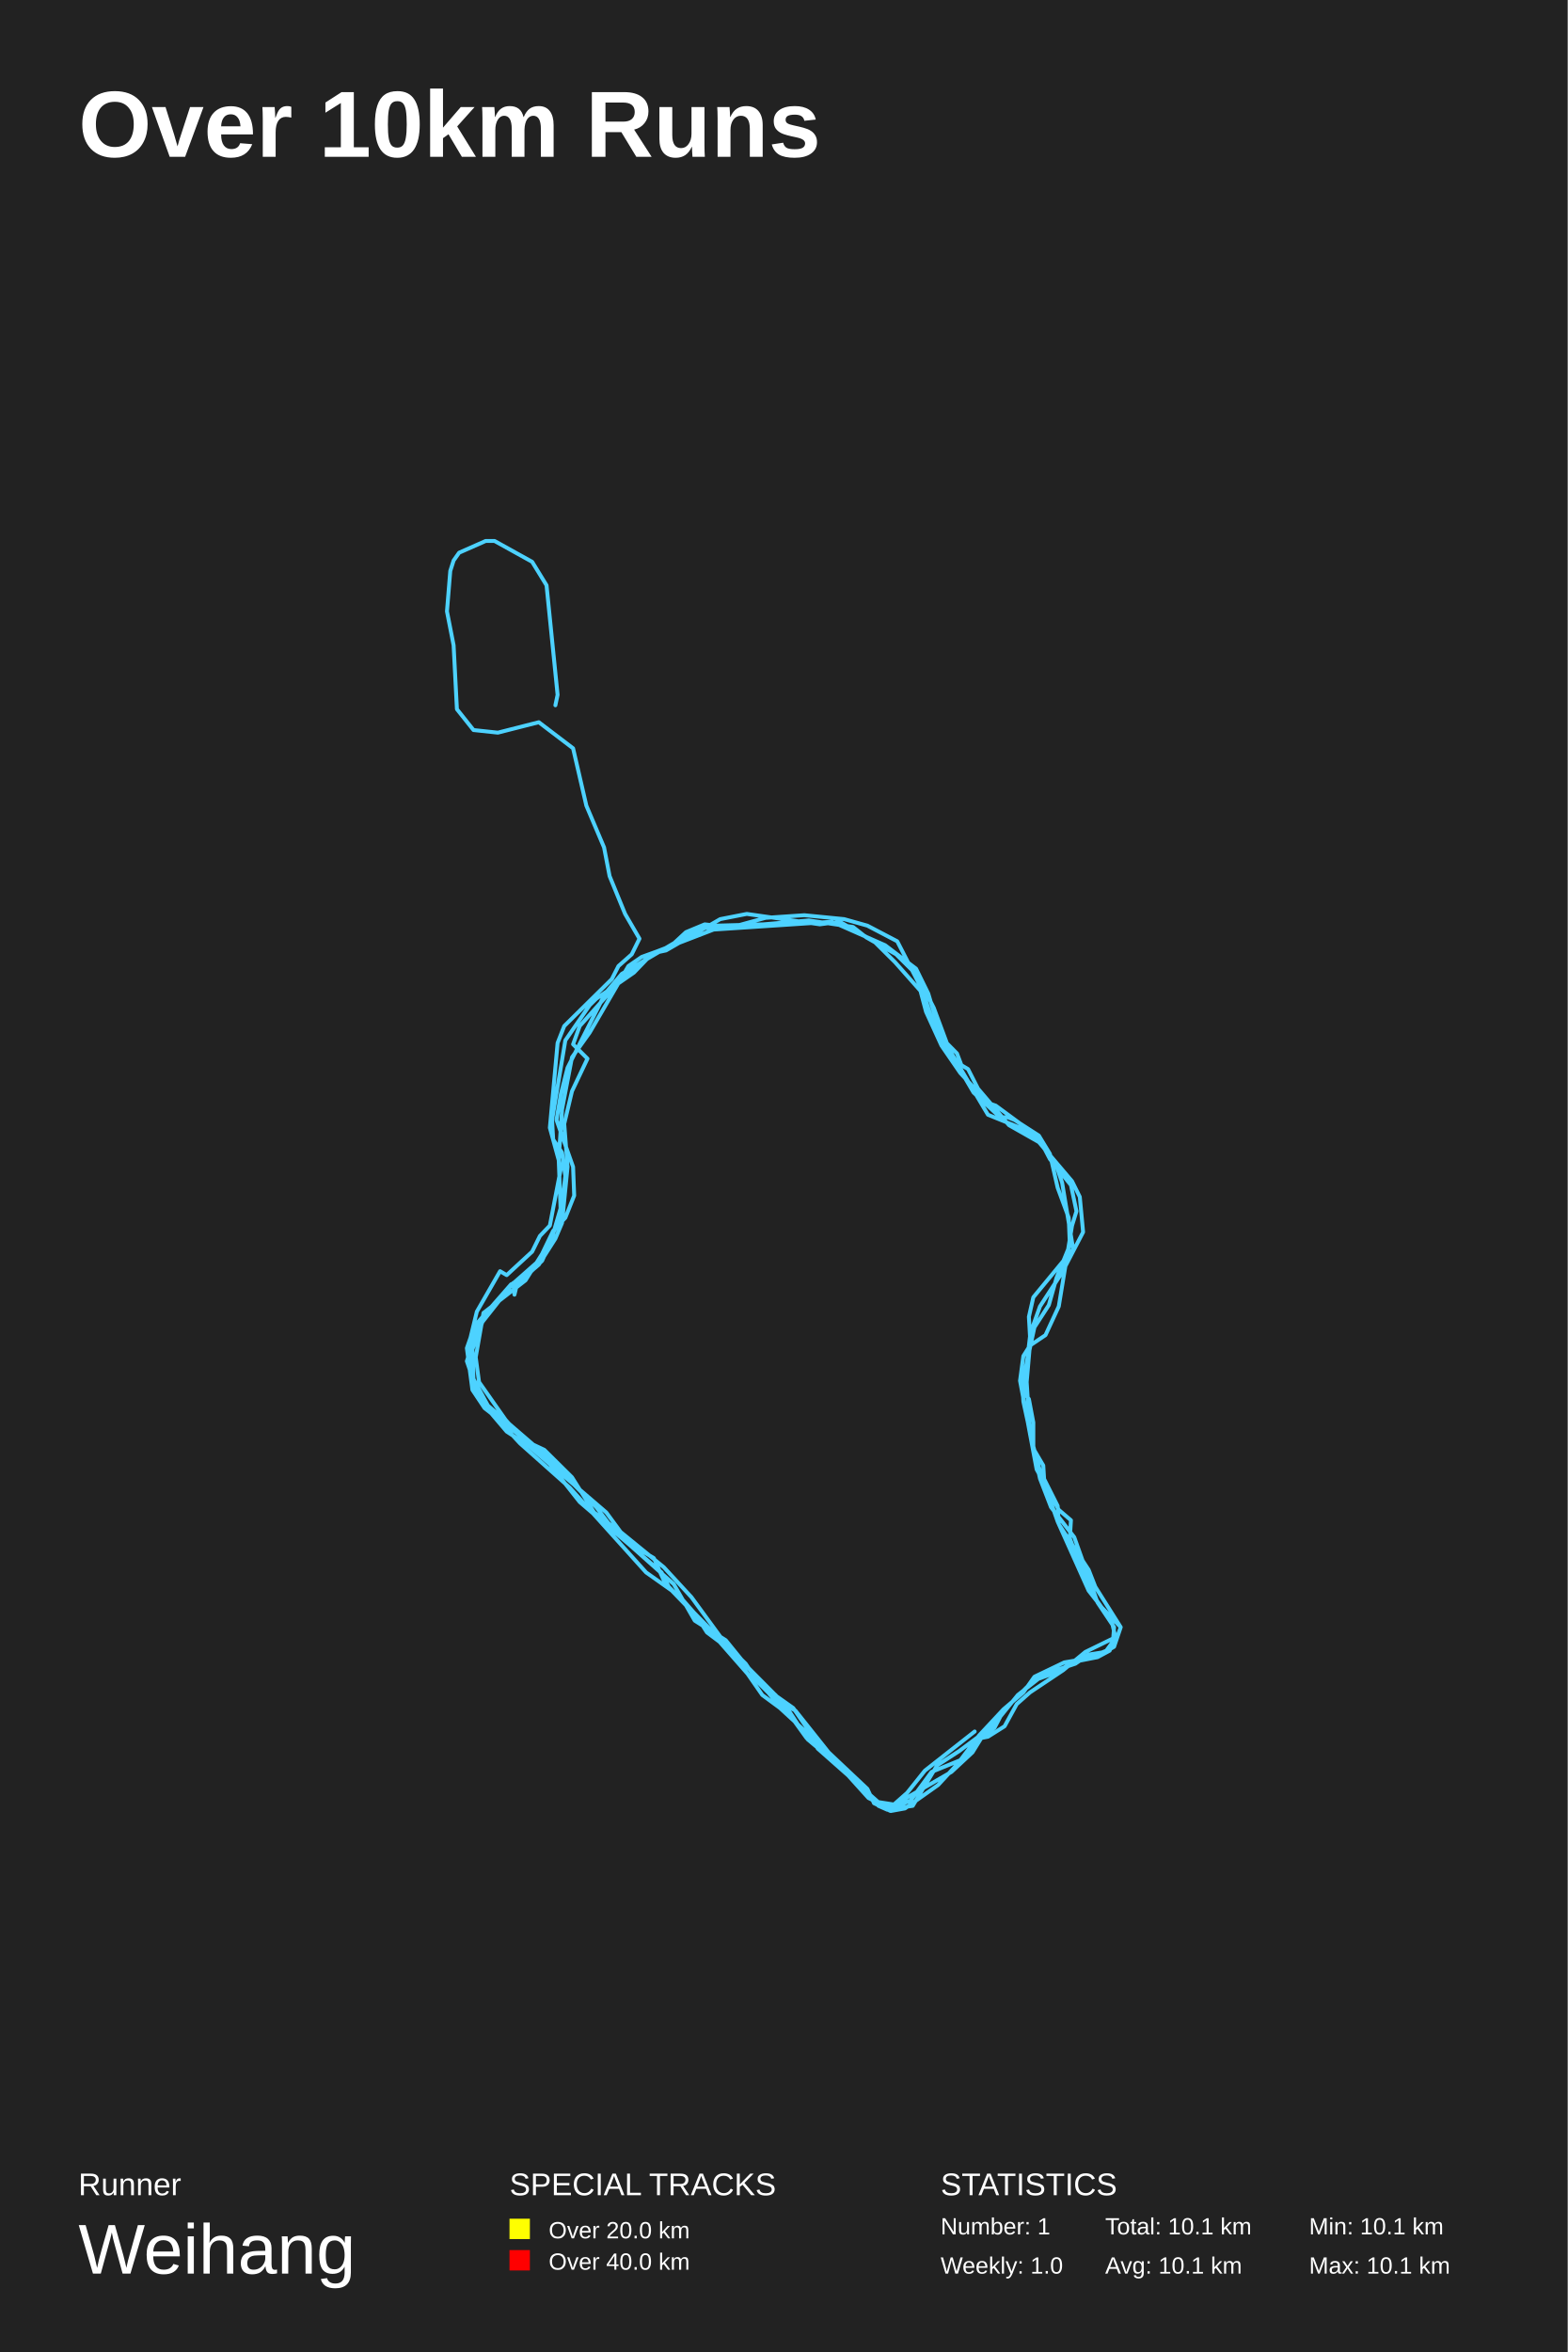
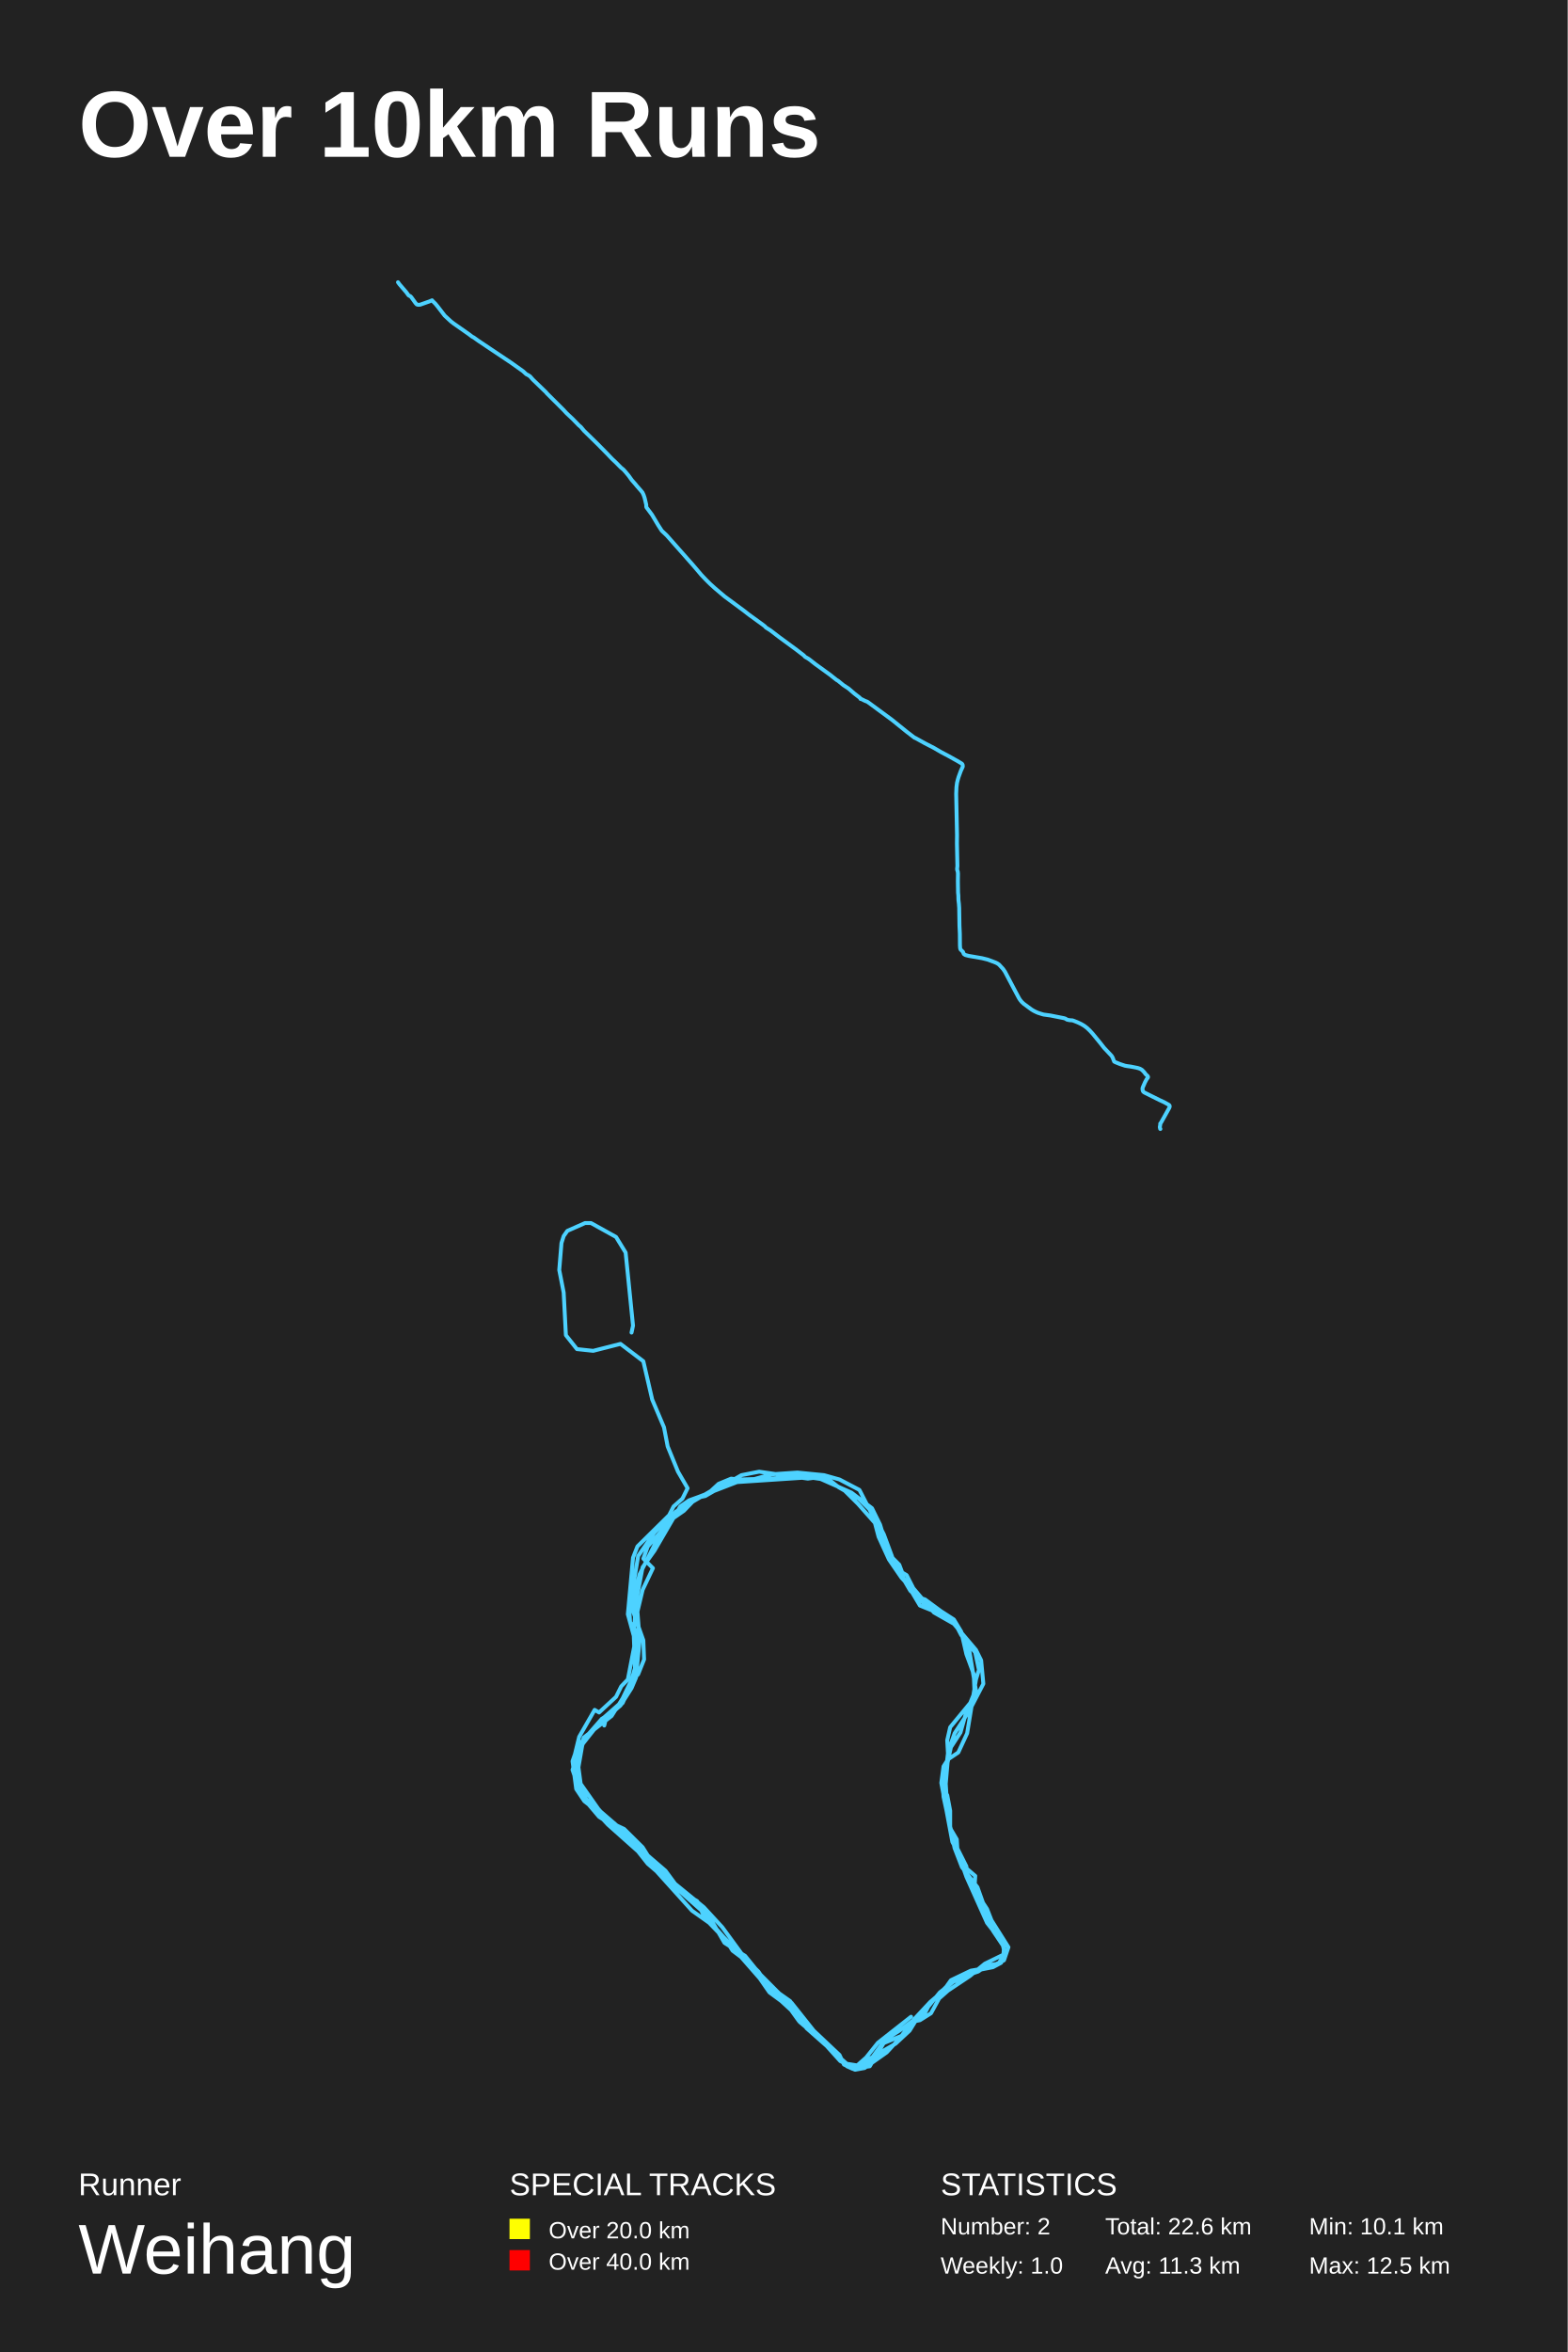
<svg xmlns="http://www.w3.org/2000/svg" baseProfile="full" height="300mm" version="1.1" viewBox="0,0,200,300" width="200mm">
  <defs />
  <rect fill="#222222" height="300" width="200" x="0" y="0" />
  <text fill="#FFFFFF" style="font-size:12px; font-family:Arial; font-weight:bold;" x="10" y="20">Over 10km Runs</text>
  <text fill="#FFFFFF" style="font-size:4px; font-family:Arial" x="10" y="280">Runner</text>
  <text fill="#FFFFFF" style="font-size:9px; font-family:Arial" x="10" y="290">Weihang</text>
  <text fill="#FFFFFF" style="font-size:4px; font-family:Arial" x="65" y="280">SPECIAL TRACKS</text>
  <rect fill="yellow" height="2.6" width="2.6" x="65" y="283" />
  <text fill="#FFFFFF" style="font-size:3px; font-family:Arial" x="70" y="285.5">Over 20.0 km</text>
  <rect fill="red" height="2.6" width="2.6" x="65" y="287" />
  <text fill="#FFFFFF" style="font-size:3px; font-family:Arial" x="70" y="289.5">Over 40.0 km</text>
  <text fill="#FFFFFF" style="font-size:4px; font-family:Arial" x="120" y="280">STATISTICS</text>
-   <text fill="#FFFFFF" style="font-size:3px; font-family:Arial" x="120" y="285">Number: 1</text>
+   <text fill="#FFFFFF" style="font-size:3px; font-family:Arial" x="120" y="285">Number: 2</text>
  <text fill="#FFFFFF" style="font-size:3px; font-family:Arial" x="120" y="290">Weekly: 1.0</text>
-   <text fill="#FFFFFF" style="font-size:3px; font-family:Arial" x="141" y="285">Total: 10.1 km</text>
-   <text fill="#FFFFFF" style="font-size:3px; font-family:Arial" x="141" y="290">Avg: 10.1 km</text>
+   <text fill="#FFFFFF" style="font-size:3px; font-family:Arial" x="141" y="285">Total: 22.6 km</text>
+   <text fill="#FFFFFF" style="font-size:3px; font-family:Arial" x="141" y="290">Avg: 11.3 km</text>
  <text fill="#FFFFFF" style="font-size:3px; font-family:Arial" x="167" y="285">Min: 10.1 km</text>
-   <text fill="#FFFFFF" style="font-size:3px; font-family:Arial" x="167" y="290">Max: 10.1 km</text>
-   <polyline fill="none" points="70.854,89.958 71.136,88.627 69.725,74.655 67.89,71.661 63.091,69.0 61.962,69.0 58.574,70.497 57.869,71.495 57.445,72.826 57.022,77.982 57.869,82.307 58.292,90.457 60.409,93.118 63.514,93.451 68.737,92.12 73.112,95.447 74.806,102.765 77.064,108.088 77.77,111.747 79.746,116.571 81.581,119.731 80.593,121.727 78.899,123.224 78.052,124.887 71.983,130.875 71.136,133.037 70.148,143.848 71.56,149.004 70.148,156.322 68.878,157.653 67.89,159.649 64.644,162.643 63.797,162.144 60.833,167.3 59.704,171.957 59.986,175.117 62.244,179.275 68.031,184.265 69.442,184.93 72.971,188.423 75.794,192.913 78.899,195.242 80.311,196.905 83.416,198.734 84.827,201.894 93.437,210.709 97.248,216.198 99.506,217.861 104.023,222.019 104.305,223.017 112.773,230.501 114.185,230.667 116.443,230.335 119.548,225.179 122.371,223.349 126.605,220.189 129.852,216.198 133.239,213.537 137.191,212.206 138.885,211.042 141.002,210.709 142.131,210.044 142.978,207.549 139.732,202.393 138.885,200.231 135.074,194.41 134.933,192.082 132.675,187.591 131.404,182.934 130.981,176.281 131.546,169.795 132.675,166.634 135.498,162.31 138.179,157.154 137.756,152.663 136.768,150.667 132.534,145.678 128.723,143.515 124.771,138.858 123.5,136.363 122.653,135.865 122.089,134.368 120.113,132.372 118.419,126.717 116.867,123.556 112.915,120.562 106.14,117.569 91.037,118.567 83.275,121.56 80.875,124.055 76.076,127.382 75.229,128.213 72.124,132.704 70.43,142.85 70.572,145.345 71.701,147.008 72.124,150.002 71.701,153.495 70.289,158.318 69.16,160.813 65.914,163.973 65.632,165.138 65.49,163.641 61.115,168.63 59.562,173.62 61.256,178.61 66.337,184.098 72.689,189.753 82.428,200.564 86.662,203.558 95.554,213.703 98.941,216.198 102.893,221.686 104.587,222.851 110.092,227.84 112.068,230.335 113.197,230.834 116.161,229.669 118.843,226.011 122.512,224.514 124.912,221.354 128.017,218.027 130.558,215.865 131.969,213.869 135.78,212.04 138.744,211.541 141.143,210.543 141.99,209.379 142.131,207.549 140.014,204.389 137.05,196.073 134.086,192.248 132.675,188.589 130.558,178.776 130.416,176.448 131.969,169.296 133.804,166.468 134.792,162.975 136.486,158.817 136.344,155.325 134.933,151.499 133.945,147.175 132.534,144.846 129.428,142.85 128.582,142.518 127.593,142.518 124.206,139.357 119.125,130.708 117.713,126.384 114.467,120.063 110.656,118.068 107.692,117.236 102.611,116.737 97.671,117.07 93.437,118.234 89.203,118.4 79.323,124.222 77.205,126.717 72.407,136.197 71.56,139.524 70.995,142.85 73.112,148.838 73.253,152.497 72.124,155.325 70.572,156.988 68.737,160.813 65.349,163.807 61.538,168.63 60.268,172.123 60.409,176.115 62.668,180.273 64.644,182.601 67.466,184.431 70.148,186.759 73.959,191.583 84.404,200.564 85.392,202.56 88.92,206.219 90.191,208.215 93.296,210.543 99.083,216.364 101.2,217.861 103.599,221.354 110.797,229.337 112.773,230.335 114.185,230.168 121.383,226.011 124.065,223.516 125.194,221.686 126.888,220.356 128.017,218.194 131.828,214.368 135.074,213.204 136.627,212.04 140.014,211.375 141.567,210.543 142.272,208.714 141.849,206.884 139.167,203.059 136.486,196.24 136.627,193.911 135.074,192.581 132.251,187.425 130.134,176.115 130.558,172.955 131.404,171.624 133.38,170.294 135.074,166.634 136.768,156.322 137.332,154.493 136.627,151.166 133.945,147.84 132.816,145.678 130.134,143.848 126.041,142.185 121.101,133.869 119.125,128.546 117.008,124.388 114.326,121.727 110.515,119.564 108.821,118.234 103.176,117.402 97.389,117.901 91.32,118.068 89.908,117.901 87.509,118.899 85.533,120.729 81.863,122.059 80.169,123.224 75.229,131.706 72.971,134.867 71.701,141.52 71.277,147.84 71.56,155.325 69.442,159.483 67.043,163.308 61.68,167.466 60.692,173.121 61.115,176.281 64.502,181.104 67.466,184.431 77.347,192.913 79.181,195.408 84.686,199.899 88.215,203.724 92.59,209.711 95.131,212.206 96.824,214.701 98.8,216.697 101.482,218.194 105.716,223.516 110.656,228.173 111.503,230.002 113.62,231.0 115.455,230.667 119.689,227.674 125.194,221.686 126.041,221.52 128.158,220.189 129.711,217.362 131.404,215.865 135.639,213.038 138.462,210.709 142.555,208.714 142.978,207.549 140.579,205.055 138.885,202.892 134.933,194.077 133.239,189.254 133.098,186.926 131.828,184.764 131.828,181.437 131.263,178.443 130.558,177.612 131.404,170.46 131.263,167.965 131.828,165.47 136.909,159.316 135.498,150.834 134.651,148.339 131.546,144.347 127.029,141.021 126.041,140.688 122.512,136.862 120.113,133.37 118.137,129.045 117.431,126.384 114.185,122.725 111.503,120.063 107.128,117.569 104.587,117.901 95.272,116.571 91.884,117.236 84.968,121.228 83.416,121.56 79.746,124.388 73.959,130.875 73.112,133.203 74.947,135.033 72.971,139.191 71.983,143.349 72.407,148.838 71.701,155.99 70.854,157.986 68.737,161.312 66.196,163.474 65.208,163.807 60.55,169.129 59.562,171.957 60.268,177.279 61.821,179.608 69.301,185.429 76.076,192.248 78.476,195.408 85.956,202.061 88.638,206.718 92.59,209.212 98.8,216.863 100.635,218.194 103.035,221.853 106.987,225.179 111.927,229.836 114.044,230.168 115.737,228.672 117.996,225.844 124.347,220.855" stroke="#4DD2FF" stroke-linecap="round" stroke-linejoin="round" stroke-width="0.5" />
+   <text fill="#FFFFFF" style="font-size:3px; font-family:Arial" x="167" y="290">Max: 12.5 km</text>
+   <polyline fill="none" points="50.774,36.0 50.966,36.265 51.831,37.271 52.107,37.649 52.215,37.732 52.323,37.76 52.467,37.9 53.02,38.669 53.176,38.836 53.356,38.878 53.596,38.864 54.785,38.445 55.122,38.305 55.134,38.333 55.542,38.738 55.842,39.102 56.731,40.261 57.536,41.002 57.86,41.253 59.794,42.608 60.238,42.944 60.43,43.042 61.055,43.489 65.211,46.269 66.724,47.345 67.132,47.722 67.397,47.861 67.613,48.001 67.985,48.42 69.667,50.041 69.763,50.167 71.841,52.234 72.297,52.723 73.03,53.408 73.846,54.246 74.111,54.469 74.495,54.93 76.297,56.691 77.45,57.864 78.062,58.507 78.567,58.982 79.215,59.638 79.528,59.89 79.756,60.141 80.2,60.672 80.609,61.245 81.017,61.706 81.257,61.999 81.774,62.586 81.966,62.823 82.11,63.13 82.242,63.521 82.446,64.388 82.446,64.597 82.47,64.709 83.179,65.659 83.96,66.972 84.428,67.698 85.053,68.285 88.452,72.126 89.473,73.327 90.085,73.97 90.59,74.473 91.238,75.059 92.463,76.093 94.901,77.895 95.562,78.411 97.316,79.682 97.568,79.878 97.712,80.032 97.7,80.032 98.276,80.395 99.369,81.233 101.651,82.909 102.54,83.593 102.72,83.789 103.093,83.998 103.309,84.152 104.042,84.725 105.891,86.065 106.72,86.722 106.912,86.833 107.597,87.392 108.257,87.825 109.002,88.468 109.675,88.984 109.735,89.054 109.783,89.152 109.807,89.124 110.371,89.403 110.636,89.501 110.78,89.599 113.782,91.805 115.668,93.328 116.689,94.11 116.677,94.096 116.713,94.096 117.974,94.794 119.139,95.395 120.076,95.939 120.953,96.4 122.13,97.057 122.622,97.35 122.742,97.434 122.815,97.573 122.827,97.783 122.574,98.341 122.298,99.095 122.19,99.459 122.094,99.85 122.022,100.408 121.986,101.26 122.094,106.525 122.082,107.572 122.142,110.463 122.106,110.826 122.118,110.965 122.19,111.189 122.214,111.454 122.202,112.418 122.226,113.856 122.262,114.219 122.274,114.777 122.334,115.28 122.37,115.811 122.406,118.087 122.454,119.106 122.466,120.586 122.49,120.935 122.538,121.103 122.851,121.41 122.935,121.633 122.983,121.703 123.163,121.815 123.595,121.927 125.289,122.22 126.021,122.401 127.018,122.778 127.222,122.876 127.451,123.03 127.955,123.574 128.207,123.937 129.505,126.395 129.997,127.316 130.141,127.54 130.357,127.805 130.598,128.028 131.582,128.754 131.859,128.922 132.135,129.061 132.423,129.187 132.904,129.341 133.156,129.41 133.985,129.522 135.75,129.871 135.954,129.941 136.11,130.053 136.435,130.123 136.819,130.15 136.987,130.206 137.48,130.402 137.924,130.611 138.308,130.835 138.693,131.128 139.041,131.463 139.377,131.826 140.374,133.041 140.843,133.641 141.816,134.674 141.948,134.897 142.14,135.4 142.296,135.484 142.885,135.721 143.521,135.931 143.821,135.986 144.254,136.042 145.155,136.224 145.443,136.321 145.683,136.461 145.983,136.768 146.14,136.992 146.416,137.257 146.464,137.369 146.44,137.452 146.272,137.676 146.079,138.039 145.791,138.695 145.755,138.835 145.767,139.002 145.791,139.128 145.851,139.239 145.971,139.337 146.188,139.449 147.929,140.314 148.506,140.58 149.082,140.901 149.178,140.971 149.214,141.04 149.226,141.152 149.166,141.32 148.145,143.148 148.013,143.33 148.037,143.344 147.965,143.763 148.013,143.986 148.037,144.0" stroke="#4DD2FF" stroke-linecap="round" stroke-linejoin="round" stroke-width="0.5" />
+   <polyline fill="none" points="80.569,169.972 80.757,169.085 79.817,159.77 78.593,157.774 75.394,156.0 74.641,156.0 72.383,156.998 71.912,157.663 71.63,158.55 71.348,161.988 71.912,164.871 72.195,170.305 73.606,172.079 75.676,172.301 79.158,171.413 82.075,173.631 83.204,178.51 84.709,182.059 85.18,184.498 86.497,187.714 87.721,189.821 87.062,191.151 85.933,192.149 85.368,193.258 81.322,197.25 80.757,198.691 80.099,205.899 81.04,209.336 80.099,214.215 79.252,215.102 78.593,216.433 76.429,218.429 75.865,218.096 73.889,221.533 73.136,224.638 73.324,226.745 74.829,229.517 78.687,232.843 79.628,233.287 81.981,235.615 83.863,238.609 85.933,240.161 86.874,241.27 88.944,242.49 89.885,244.596 95.625,250.473 98.165,254.132 99.671,255.241 102.682,258.013 102.87,258.678 108.516,263.667 109.457,263.778 110.962,263.556 113.032,260.119 114.914,258.9 117.737,256.793 119.901,254.132 122.159,252.358 124.794,251.471 125.923,250.695 127.335,250.473 128.088,250.029 128.652,248.366 126.488,244.929 125.923,243.488 123.383,239.607 123.289,238.054 121.783,235.061 120.936,231.956 120.654,227.521 121.03,223.196 121.783,221.09 123.665,218.207 125.453,214.769 125.171,211.776 124.512,210.445 121.689,207.118 119.148,205.677 116.514,202.572 115.667,200.909 115.102,200.576 114.726,199.578 113.409,198.248 112.279,194.478 111.244,192.371 108.61,190.375 104.093,188.379 94.025,189.044 88.85,191.04 87.25,192.704 84.051,194.921 83.486,195.476 81.416,198.47 80.287,205.233 80.381,206.897 81.134,208.006 81.416,210.001 81.134,212.33 80.193,215.546 79.44,217.209 77.276,219.316 77.088,220.092 76.994,219.094 74.077,222.42 73.042,225.747 74.171,229.073 77.558,232.732 81.793,236.502 88.285,243.709 91.108,245.705 97.036,252.469 99.294,254.132 101.929,257.791 103.058,258.567 106.728,261.893 108.045,263.556 108.798,263.889 110.774,263.113 112.562,260.674 115.008,259.676 116.608,257.569 118.678,255.352 120.372,253.91 121.313,252.58 123.853,251.36 125.829,251.027 127.429,250.362 127.993,249.586 128.088,248.366 126.676,246.26 124.7,240.716 122.724,238.165 121.783,235.726 120.372,229.184 120.278,227.632 121.313,222.864 122.536,220.979 123.195,218.65 124.324,215.878 124.23,213.55 123.289,210.999 122.63,208.116 121.689,206.564 119.619,205.233 119.054,205.012 118.396,205.012 116.137,202.905 112.75,197.139 111.809,194.256 109.645,190.042 107.104,188.712 105.128,188.157 101.741,187.825 98.447,188.046 95.625,188.823 92.802,188.933 86.215,192.814 84.804,194.478 81.604,200.798 81.04,203.016 80.663,205.233 82.075,209.225 82.169,211.665 81.416,213.55 80.381,214.659 79.158,217.209 76.9,219.205 74.359,222.42 73.512,224.749 73.606,227.41 75.112,230.182 76.429,231.734 78.311,232.954 80.099,234.506 82.639,237.722 89.602,243.709 90.261,245.04 92.614,247.479 93.46,248.81 95.53,250.362 99.388,254.243 100.8,255.241 102.399,257.569 107.198,262.891 108.516,263.556 109.457,263.446 114.255,260.674 116.043,259.011 116.796,257.791 117.925,256.904 118.678,255.462 121.219,252.912 123.383,252.136 124.418,251.36 126.676,250.916 127.711,250.362 128.182,249.142 127.899,247.923 126.111,245.372 124.324,240.826 124.418,239.274 123.383,238.387 121.501,234.95 120.089,227.41 120.372,225.303 120.936,224.416 122.254,223.529 123.383,221.09 124.512,214.215 124.888,212.995 124.418,210.778 122.63,208.56 121.877,207.118 120.089,205.899 117.361,204.79 114.067,199.246 112.75,195.697 111.339,192.925 109.551,191.151 107.01,189.71 105.881,188.823 102.117,188.268 98.259,188.601 94.213,188.712 93.272,188.601 91.673,189.266 90.355,190.486 87.909,191.373 86.78,192.149 83.486,197.804 81.981,199.911 81.134,204.346 80.852,208.56 81.04,213.55 79.628,216.322 78.029,218.872 74.453,221.644 73.794,225.414 74.077,227.521 76.335,230.736 78.311,232.954 84.898,238.609 86.121,240.272 89.791,243.266 92.143,245.816 95.06,249.808 96.754,251.471 97.883,253.134 99.2,254.465 100.988,255.462 103.811,259.011 107.104,262.115 107.669,263.335 109.08,264.0 110.303,263.778 113.126,261.782 116.796,257.791 117.361,257.68 118.772,256.793 119.807,254.908 120.936,253.91 123.759,252.025 125.641,250.473 128.37,249.142 128.652,248.366 127.052,246.703 125.923,245.262 123.289,239.385 122.159,236.169 122.065,234.617 121.219,233.176 121.219,230.958 120.842,228.962 120.372,228.408 120.936,223.64 120.842,221.977 121.219,220.313 124.606,216.211 123.665,210.556 123.1,208.893 121.03,206.231 118.019,204.014 117.361,203.792 115.008,201.242 113.409,198.913 112.091,196.03 111.621,194.256 109.457,191.816 107.669,190.042 104.752,188.379 103.058,188.601 96.848,187.714 94.59,188.157 89.979,190.818 88.944,191.04 86.497,192.925 82.639,197.25 82.075,198.802 83.298,200.022 81.981,202.794 81.322,205.566 81.604,209.225 81.134,213.993 80.569,215.324 79.158,217.541 77.464,218.983 76.805,219.205 73.7,222.753 73.042,224.638 73.512,228.186 74.547,229.738 79.534,233.619 84.051,238.165 85.65,240.272 90.637,244.707 92.425,247.812 95.06,249.475 99.2,254.575 100.423,255.462 102.023,257.902 104.658,260.119 107.951,263.224 109.363,263.446 110.492,262.448 111.997,260.563 116.231,257.236" stroke="#4DD2FF" stroke-linecap="round" stroke-linejoin="round" stroke-width="0.5" />
</svg>
